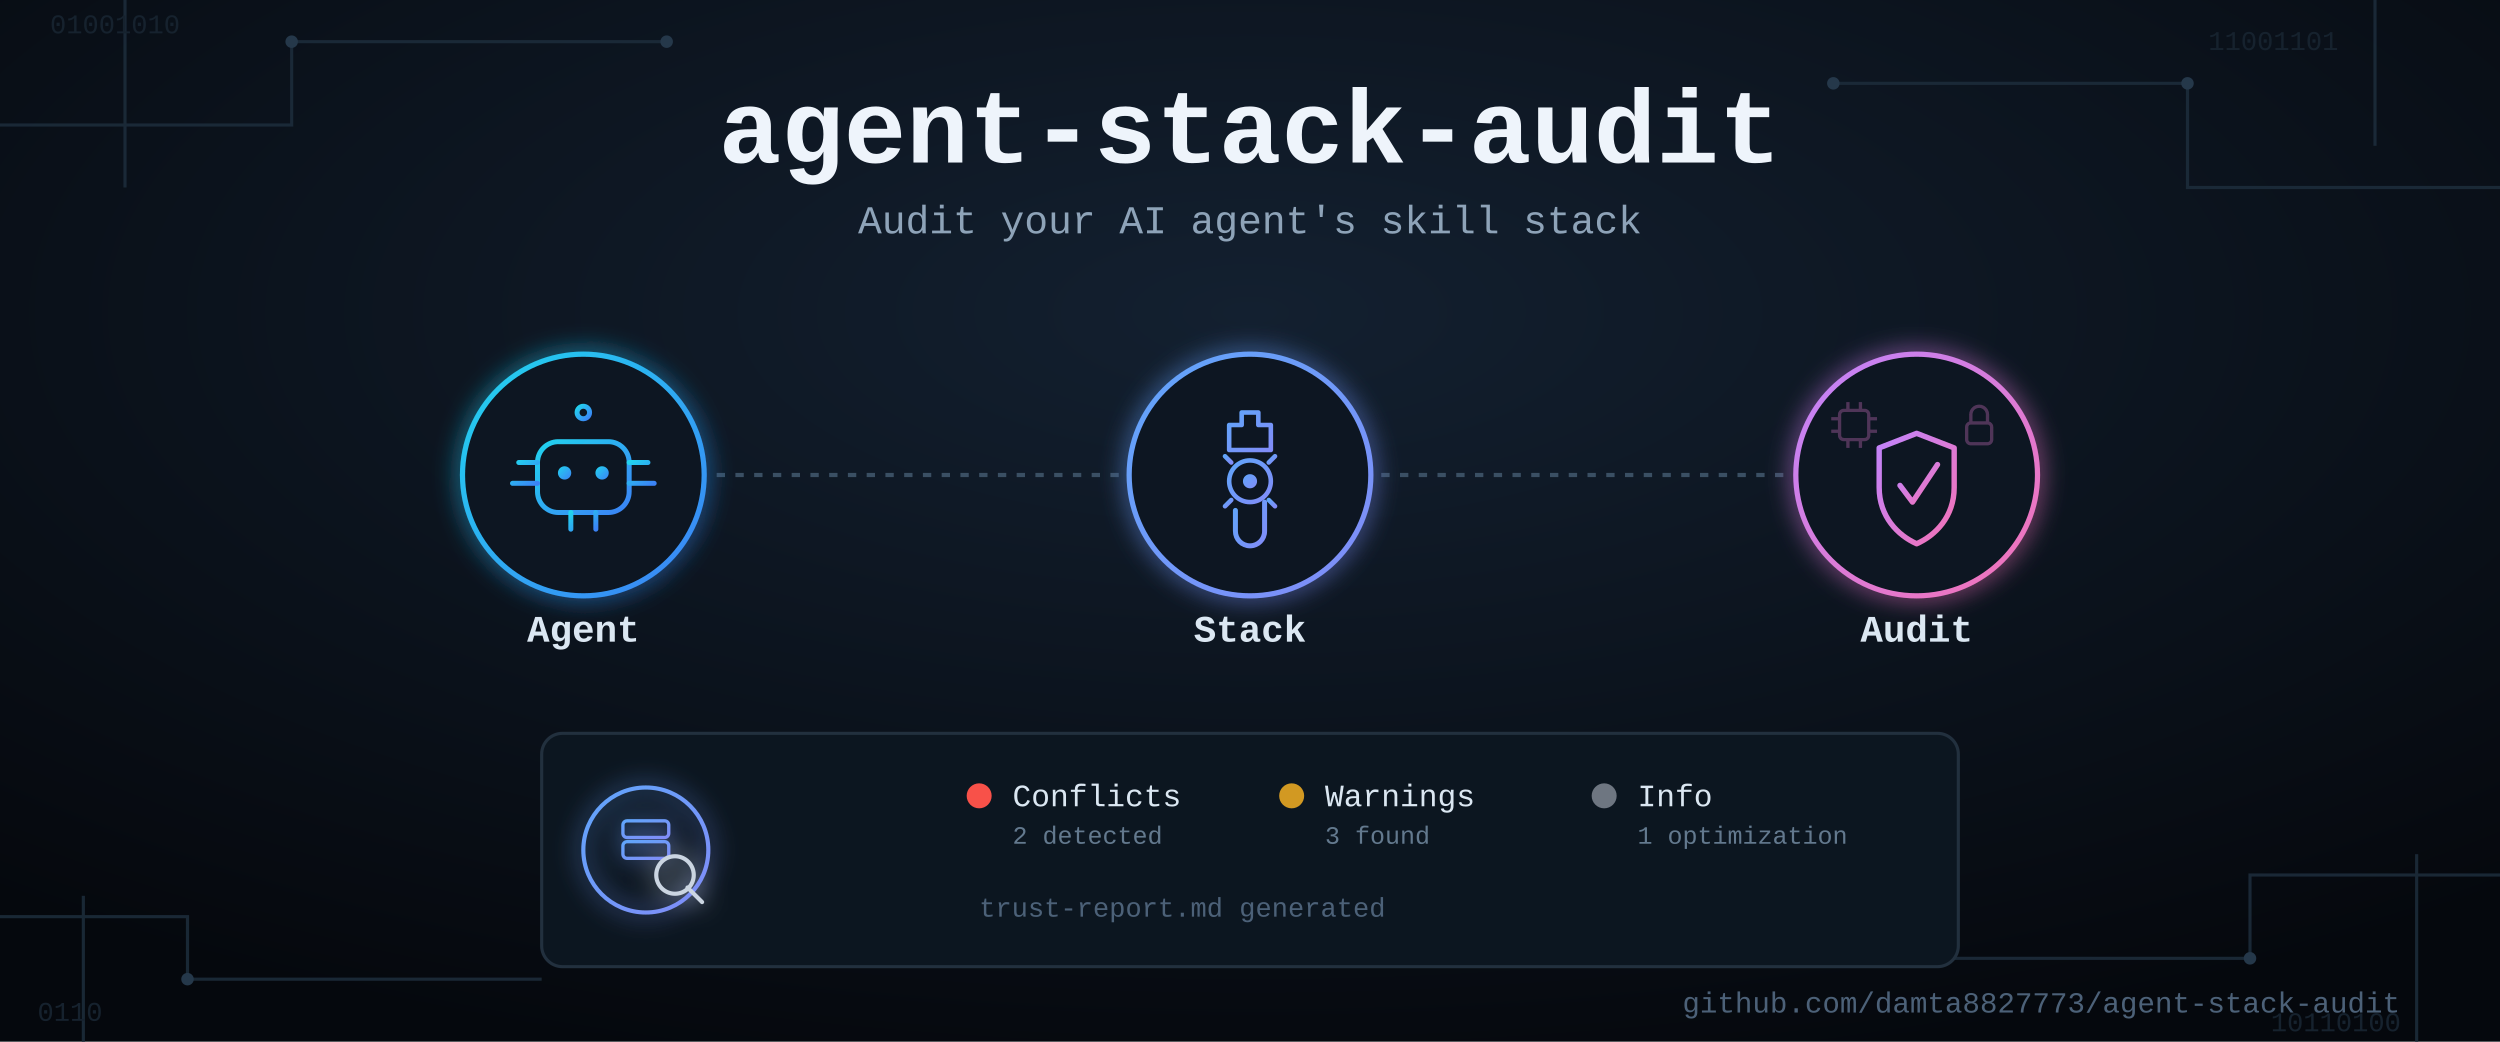
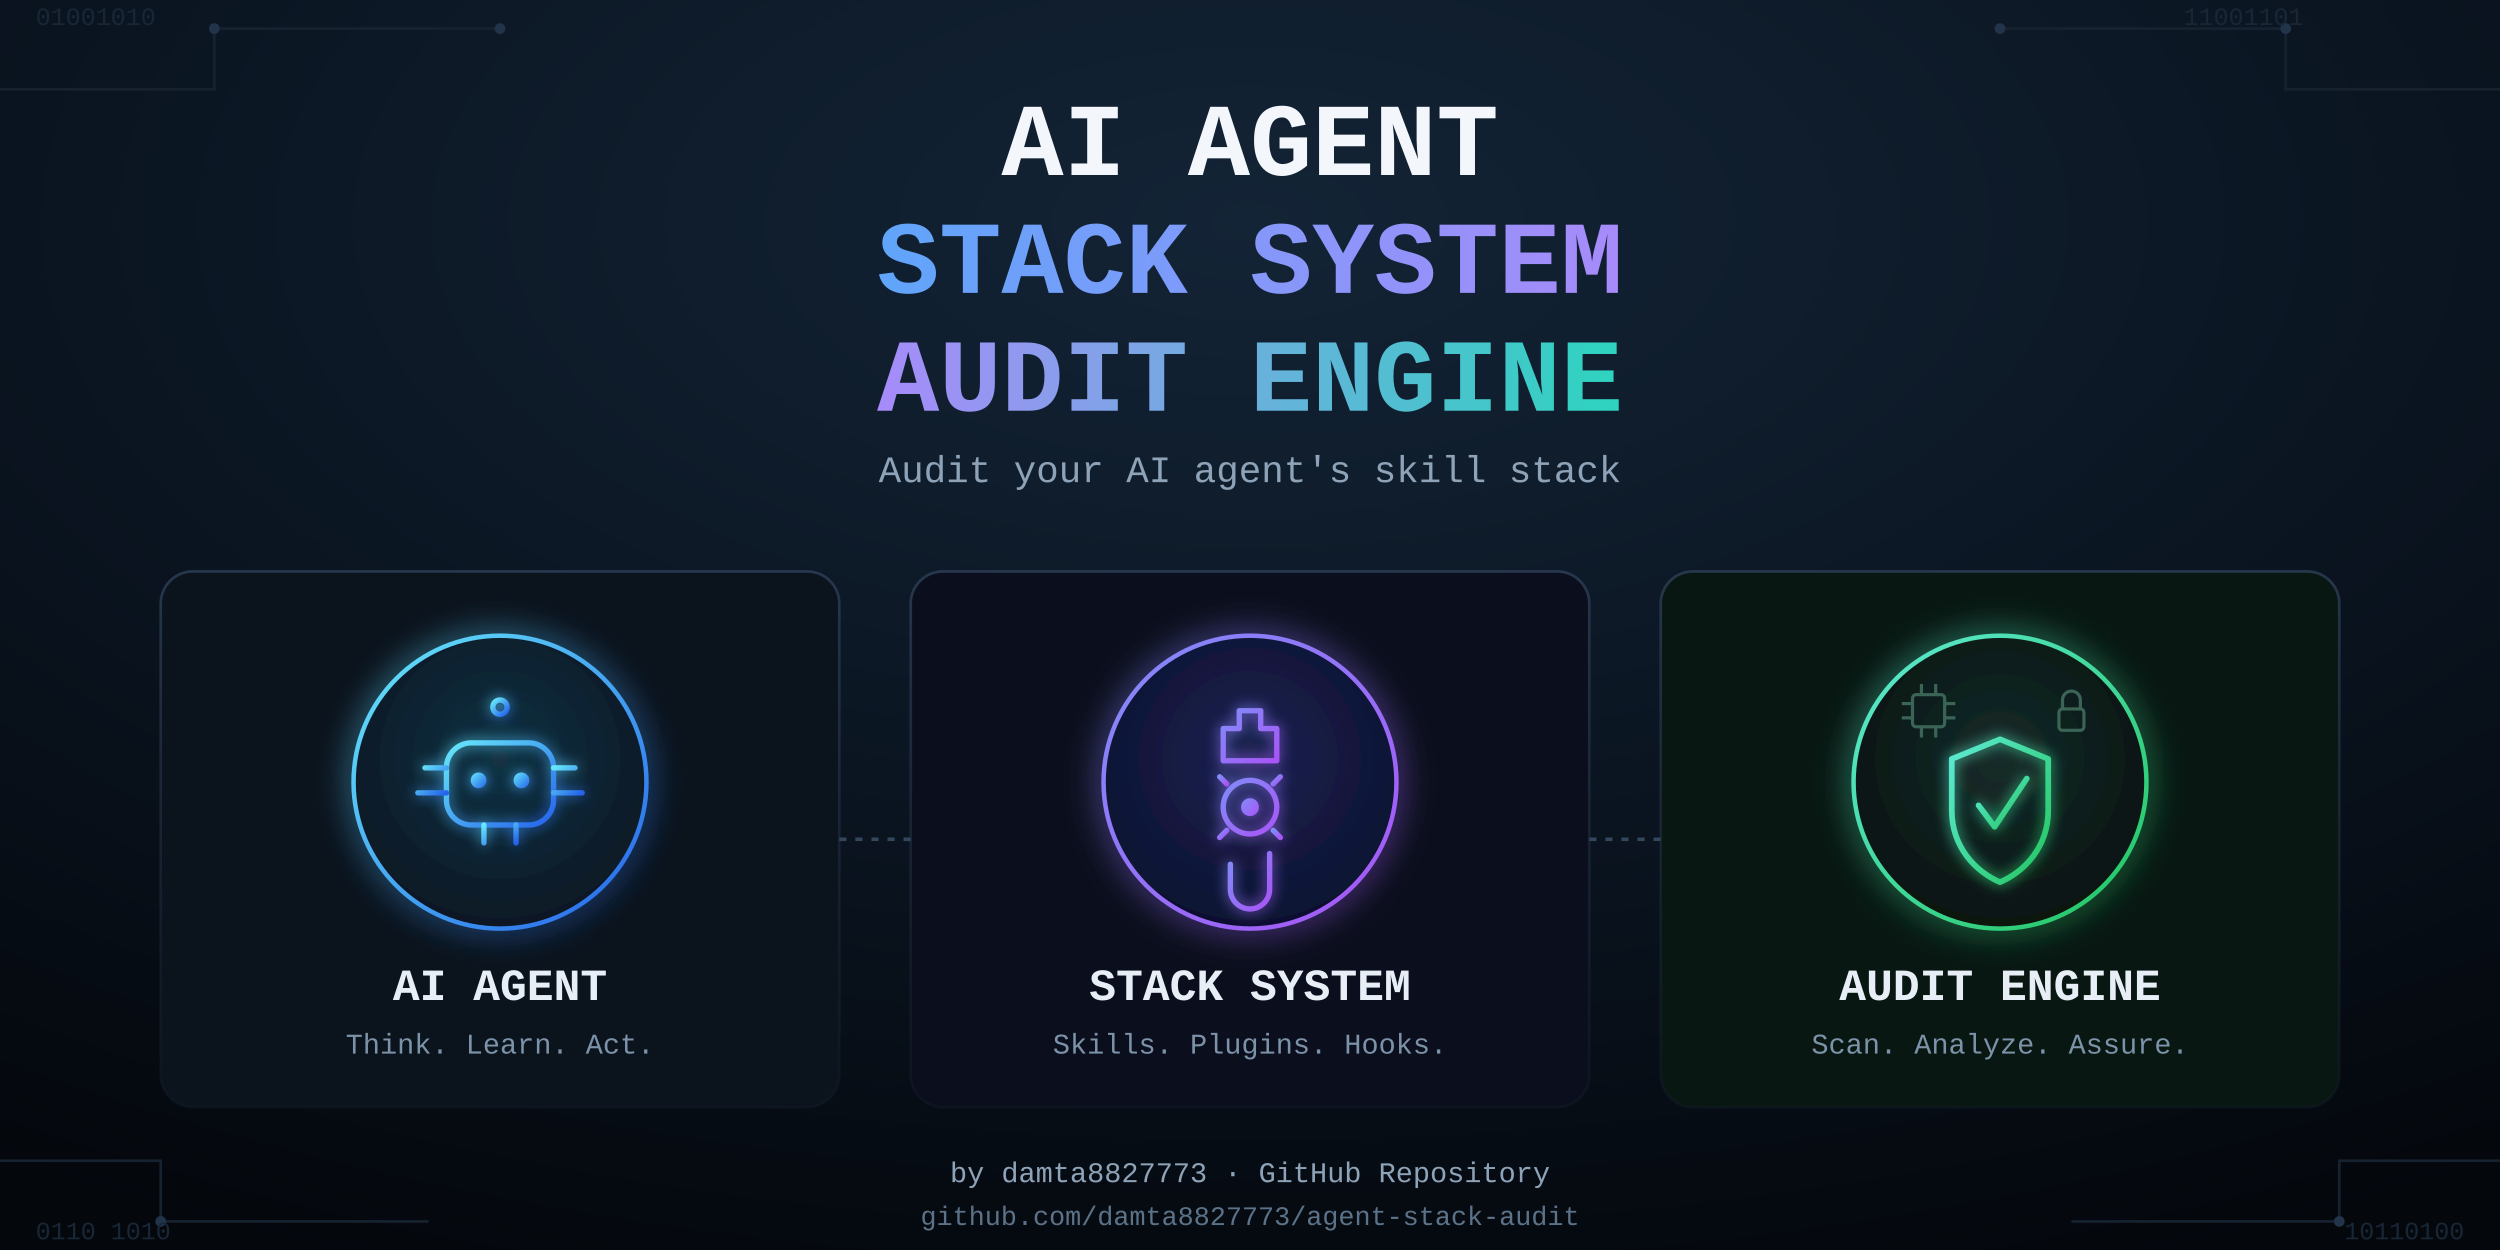
- <svg xmlns="http://www.w3.org/2000/svg" width="1200" height="500" viewBox="0 0 1200 500">
+ <svg xmlns="http://www.w3.org/2000/svg" width="1400" height="700" viewBox="0 0 1400 700">
  <defs>
    <style>
      .mono { font-family: 'SFMono-Regular', Consolas, 'Liberation Mono', Menlo, monospace; }
    </style>
-     <radialGradient id="bgGlow" cx="50%" cy="30%" r="75%">
-       <stop offset="0%" stop-color="#132030" />
-       <stop offset="100%" stop-color="#05080d" />
+     <radialGradient id="bgGlow" cx="50%" cy="18%" r="90%">
+       <stop offset="0%" stop-color="#132436" />
+       <stop offset="55%" stop-color="#0a1420" />
+       <stop offset="100%" stop-color="#04070c" />
    </radialGradient>
-     <linearGradient id="agentRing" x1="0" y1="0" x2="1" y2="1">
-       <stop offset="0%" stop-color="#22d3ee" />
-       <stop offset="100%" stop-color="#3b82f6" />
+     <linearGradient id="titleMid" x1="0" y1="0" x2="1" y2="0">
+       <stop offset="0%" stop-color="#60a5fa" />
+       <stop offset="100%" stop-color="#a78bfa" />
    </linearGradient>
-     <linearGradient id="stackRing" x1="0" y1="0" x2="1" y2="1">
-       <stop offset="0%" stop-color="#60a5fa" />
-       <stop offset="100%" stop-color="#818cf8" />
+     <linearGradient id="titleBottom" x1="0" y1="0" x2="1" y2="0">
+       <stop offset="0%" stop-color="#a78bfa" />
+       <stop offset="100%" stop-color="#2dd4bf" />
    </linearGradient>
-     <linearGradient id="auditRing" x1="0" y1="0" x2="1" y2="1">
-       <stop offset="0%" stop-color="#c084fc" />
-       <stop offset="100%" stop-color="#f472b6" />
+     <radialGradient id="orbAgent" cx="50%" cy="42%" r="60%">
+       <stop offset="0%" stop-color="#123244" />
+       <stop offset="100%" stop-color="#081722" />
+     </radialGradient>
+     <radialGradient id="orbStack" cx="50%" cy="42%" r="60%">
+       <stop offset="0%" stop-color="#1b2350" />
+       <stop offset="100%" stop-color="#0c1030" />
+     </radialGradient>
+     <radialGradient id="orbAudit" cx="50%" cy="42%" r="60%">
+       <stop offset="0%" stop-color="#152c2a" />
+       <stop offset="100%" stop-color="#08120f" />
+     </radialGradient>
+     <linearGradient id="ringAgent" x1="0" y1="0" x2="1" y2="1">
+       <stop offset="0%" stop-color="#67e8f9" />
+       <stop offset="100%" stop-color="#2563eb" />
    </linearGradient>
-     <filter id="softGlow" x="-60%" y="-60%" width="220%" height="220%">
-       <feGaussianBlur stdDeviation="6" result="blur" />
+     <linearGradient id="ringStack" x1="0" y1="0" x2="1" y2="1">
+       <stop offset="0%" stop-color="#818cf8" />
+       <stop offset="100%" stop-color="#a855f7" />
+     </linearGradient>
+     <linearGradient id="ringAudit" x1="0" y1="0" x2="1" y2="1">
+       <stop offset="0%" stop-color="#5eead4" />
+       <stop offset="100%" stop-color="#22c55e" />
+     </linearGradient>
+     <filter id="glow" x="-80%" y="-80%" width="260%" height="260%">
+       <feGaussianBlur stdDeviation="9" result="b" />
      <feMerge>
-         <feMergeNode in="blur" />
+         <feMergeNode in="b" />
        <feMergeNode in="SourceGraphic" />
      </feMerge>
    </filter>
+     <filter id="glowSoft" x="-80%" y="-80%" width="260%" height="260%">
+       <feGaussianBlur stdDeviation="4" result="b" />
+       <feMerge>
+         <feMergeNode in="b" />
+         <feMergeNode in="SourceGraphic" />
+       </feMerge>
+     </filter>
+     <linearGradient id="panelBorder" x1="0" y1="0" x2="0" y2="1">
+       <stop offset="0%" stop-color="#2a3b52" stop-opacity="0.9" />
+       <stop offset="100%" stop-color="#141d2b" stop-opacity="0.4" />
+     </linearGradient>
  </defs>
-   <rect width="1200" height="500" fill="url(#bgGlow)" />
-   <g stroke="#1c2b3a" stroke-width="1.5" fill="none" opacity="0.9">
-     <path d="M0,60 H140 V20 H320" />
-     <path d="M0,440 H90 V470 H260" />
-     <path d="M1200,90 H1050 V40 H880" />
-     <path d="M1200,420 H1080 V460 H900" />
-     <path d="M60,0 V90" />
-     <path d="M1140,0 V70" />
-     <path d="M40,500 V430" />
-     <path d="M1160,500 V410" />
+   <rect width="1400" height="700" fill="url(#bgGlow)" />
+   <g stroke="#16222f" stroke-width="1.5" fill="none">
+     <path d="M0,50 H120 V16 H280" />
+     <path d="M1400,50 H1280 V16 H1120" />
+     <path d="M0,650 H90 V684 H240" />
+     <path d="M1400,650 H1310 V684 H1160" />
  </g>
-   <g fill="#25384a">
-     <circle cx="140" cy="20" r="3" />
-     <circle cx="320" cy="20" r="3" />
-     <circle cx="90" cy="470" r="3" />
-     <circle cx="1050" cy="40" r="3" />
-     <circle cx="880" cy="40" r="3" />
-     <circle cx="1080" cy="460" r="3" />
+   <g fill="#22344a">
+     <circle cx="120" cy="16" r="3" />
+     <circle cx="280" cy="16" r="3" />
+     <circle cx="1280" cy="16" r="3" />
+     <circle cx="1120" cy="16" r="3" />
+     <circle cx="90" cy="684" r="3" />
+     <circle cx="1310" cy="684" r="3" />
  </g>
-   <g class="mono" fill="#16222e" font-size="13">
-     <text x="24" y="16">01001010</text>
-     <text x="1060" y="24">11001101</text>
-     <text x="18" y="490">0110</text>
-     <text x="1090" y="495">10110100</text>
+   <g class="mono" fill="#182636" font-size="14">
+     <text x="20" y="14">01001010</text>
+     <text x="1290" y="14" text-anchor="end">11001101</text>
+     <text x="20" y="694">0110 1010</text>
+     <text x="1380" y="694" text-anchor="end">10110100</text>
  </g>
-   <text x="600" y="78" text-anchor="middle" class="mono" font-size="50" font-weight="700" fill="#eef4fb">agent-stack-audit</text>
-   <text x="600" y="112" text-anchor="middle" class="mono" font-size="19" fill="#8ea3b8">Audit your AI agent's skill stack</text>
-   <line x1="335" y1="228" x2="600" y2="228" stroke="#3a4f63" stroke-width="2" stroke-dasharray="4 5" />
-   <line x1="600" y1="228" x2="865" y2="228" stroke="#3a4f63" stroke-width="2" stroke-dasharray="4 5" />
-   <g transform="translate(280,228)" filter="url(#softGlow)">
-     <circle r="58" fill="#0c1620" stroke="url(#agentRing)" stroke-width="2.5" />
-     <g stroke="url(#agentRing)" stroke-width="2.4" fill="none" stroke-linecap="round" stroke-linejoin="round">
-       <rect x="-22" y="-16" width="44" height="34" rx="10" />
-       <circle cx="-9" cy="-1" r="3.2" fill="url(#agentRing)" stroke="none" />
-       <circle cx="9" cy="-1" r="3.2" fill="url(#agentRing)" stroke="none" />
-       <path d="M-11,11 H11" />
-       <path d="M0,-16 V-27" />
-       <circle cx="0" cy="-30" r="3" fill="none" />
-       <path d="M-22,4 H-34 M-22,-6 H-31" />
-       <path d="M22,4 H34 M22,-6 H31" />
-       <path d="M-6,18 V26 M6,18 V26" />
+   <text x="700" y="98" text-anchor="middle" class="mono" font-size="58" font-weight="800" fill="#f3f7fb">AI AGENT</text>
+   <text x="700" y="164" text-anchor="middle" class="mono" font-size="58" font-weight="800" fill="url(#titleMid)">STACK SYSTEM</text>
+   <text x="700" y="230" text-anchor="middle" class="mono" font-size="58" font-weight="800" fill="url(#titleBottom)">AUDIT ENGINE</text>
+   <text x="700" y="270" text-anchor="middle" class="mono" font-size="21" fill="#8ea3b8">Audit your AI agent's skill stack</text>
+   <g transform="translate(90,320)">
+     <rect width="380" height="300" rx="18" fill="#0b131d" stroke="url(#panelBorder)" stroke-width="1.5" />
+     <circle cx="190" cy="118" r="82" fill="url(#orbAgent)" stroke="url(#ringAgent)" stroke-width="2.5" filter="url(#glow)" />
+     <g transform="translate(190,118)" stroke="url(#ringAgent)" stroke-width="3" fill="none" stroke-linecap="round" stroke-linejoin="round" filter="url(#glowSoft)">
+       <rect x="-30" y="-22" width="60" height="46" rx="14" />
+       <circle cx="-12" cy="-1" r="4.4" fill="url(#ringAgent)" stroke="none" />
+       <circle cx="12" cy="-1" r="4.4" fill="url(#ringAgent)" stroke="none" />
+       <path d="M-14,15 H14" />
+       <path d="M0,-22 V-38" />
+       <circle cx="0" cy="-42" r="4" fill="none" />
+       <path d="M-30,6 H-46 M-30,-8 H-42" />
+       <path d="M30,6 H46 M30,-8 H42" />
+       <path d="M-9,24 V34 M9,24 V34" />
    </g>
+     <text x="190" y="240" text-anchor="middle" class="mono" font-size="25" font-weight="700" fill="#e7eef6">AI AGENT</text>
+     <text x="190" y="270" text-anchor="middle" class="mono" font-size="16" fill="#7c92a8">Think. Learn. Act.</text>
  </g>
-   <text x="280" y="308" text-anchor="middle" class="mono" font-size="18" font-weight="600" fill="#dbe7f2">Agent</text>
-   <g transform="translate(600,228)" filter="url(#softGlow)">
-     <circle r="58" fill="#0c1620" stroke="url(#stackRing)" stroke-width="2.5" />
-     <g transform="translate(0,-22)" stroke="url(#stackRing)" stroke-width="2.2" fill="none" stroke-linejoin="round">
-       <path d="M-10,-2 H-4 V-8 H4 V-2 H10 V10 H-10 Z" />
-     </g>
-     <g transform="translate(0,3)" stroke="url(#stackRing)" stroke-width="2.2" fill="none">
-       <circle r="10" />
-       <circle r="3.4" fill="url(#stackRing)" stroke="none" />
-       <g stroke-linecap="round">
-         <path d="M0,-13 V-17" />
-         <path d="M0,13 V17" />
-         <path d="M-13,0 H-17" />
-         <path d="M13,0 H17" />
-         <path d="M-9,-9 L-12,-12" />
-         <path d="M9,-9 L12,-12" />
-         <path d="M-9,9 L-12,12" />
-         <path d="M9,9 L12,12" />
+   <g transform="translate(510,320)">
+     <rect width="380" height="300" rx="18" fill="#0b0f1d" stroke="url(#panelBorder)" stroke-width="1.5" />
+     <circle cx="190" cy="118" r="82" fill="url(#orbStack)" stroke="url(#ringStack)" stroke-width="2.5" filter="url(#glow)" />
+     <g transform="translate(190,90)" stroke="url(#ringStack)" stroke-width="3" fill="none" stroke-linejoin="round" filter="url(#glowSoft)">
+       <path d="M-15,4 H-6 V-6 H6 V4 H15 V22 H-15 Z" transform="translate(0,-6)" />
+       <g transform="translate(0,42)">
+         <circle r="15" />
+         <circle r="5" fill="url(#ringStack)" stroke="none" />
+         <g stroke-linecap="round">
+           <path d="M0,-19 V-25" />
+           <path d="M0,19 V25" />
+           <path d="M-19,0 H-25" />
+           <path d="M19,0 H25" />
+           <path d="M-13,-13 L-17,-17" />
+           <path d="M13,-13 L17,-17" />
+           <path d="M-13,13 L-17,17" />
+           <path d="M13,13 L17,17" />
+         </g>
+       </g>
+       <g transform="translate(0,86)" stroke-linecap="round">
+         <path d="M-11,-12 v14 a11,11 0 0 0 22,0 v-20" />
      </g>
    </g>
-     <g transform="translate(0,26)" stroke="url(#stackRing)" stroke-width="2.4" fill="none" stroke-linecap="round">
-       <path d="M-7,-9 v10 a7,7 0 0 0 14,0 v-14" />
+     <text x="190" y="240" text-anchor="middle" class="mono" font-size="25" font-weight="700" fill="#e7eef6">STACK SYSTEM</text>
+     <text x="190" y="270" text-anchor="middle" class="mono" font-size="16" fill="#7c92a8">Skills. Plugins. Hooks.</text>
+   </g>
+   <g transform="translate(930,320)">
+     <rect width="380" height="300" rx="18" fill="#081712" stroke="url(#panelBorder)" stroke-width="1.5" />
+     <circle cx="190" cy="118" r="82" fill="url(#orbAudit)" stroke="url(#ringAudit)" stroke-width="2.5" filter="url(#glow)" />
+     <g stroke="#3f6b5b" stroke-width="1.8" fill="none" opacity="0.9">
+       <g transform="translate(150,78)">
+         <rect x="-9" y="-9" width="18" height="18" rx="2" />
+         <path d="M-9,-4 H-15 M-9,4 H-15 M9,-4 H15 M9,4 H15 M-4,-9 V-15 M4,-9 V-15 M-4,9 V15 M4,9 V15" />
+       </g>
+       <g transform="translate(230,78)">
+         <rect x="-7" y="-1" width="14" height="12" rx="2" />
+         <path d="M-5,-1 v-5 a5,5 0 0 1 10,0 v5" />
+       </g>
    </g>
+     <g transform="translate(190,124)" stroke="url(#ringAudit)" stroke-width="3.2" fill="none" stroke-linejoin="round" stroke-linecap="round" filter="url(#glowSoft)">
+       <path d="M0,-30 L27,-19 V10 C27,30 14,44 0,50 C-14,44 -27,30 -27,10 V-19 Z" />
+       <path d="M-12,3 L-3,15 L15,-12" transform="translate(0,4)" />
+     </g>
+     <text x="190" y="240" text-anchor="middle" class="mono" font-size="25" font-weight="700" fill="#e7eef6">AUDIT ENGINE</text>
+     <text x="190" y="270" text-anchor="middle" class="mono" font-size="16" fill="#7c92a8">Scan. Analyze. Assure.</text>
  </g>
-   <text x="600" y="308" text-anchor="middle" class="mono" font-size="18" font-weight="600" fill="#dbe7f2">Stack</text>
-   <g transform="translate(920,228)" filter="url(#softGlow)">
-     <circle r="58" fill="#0c1620" stroke="url(#auditRing)" stroke-width="2.5" />
-     <g transform="translate(-30,-24)" stroke="#5b3a63" stroke-width="1.6" fill="none" opacity="0.85">
-       <rect x="-7" y="-7" width="14" height="14" rx="2" />
-       <path d="M-7,-3 H-11 M-7,3 H-11 M7,-3 H11 M7,3 H11 M-3,-7 V-11 M3,-7 V-11 M-3,7 V11 M3,7 V11" />
-     </g>
-     <g transform="translate(30,-24)" stroke="#5b3a63" stroke-width="1.6" fill="none" opacity="0.85">
-       <rect x="-6" y="-1" width="12" height="10" rx="2" />
-       <path d="M-4,-1 v-4 a4,4 0 0 1 8,0 v4" />
-     </g>
-     <g stroke="url(#auditRing)" stroke-width="2.6" fill="none" stroke-linejoin="round" stroke-linecap="round">
-       <path d="M0,-20 L18,-13 V6 C18,20 9,29 0,33 C-9,29 -18,20 -18,6 V-13 Z" />
-       <path d="M-8,2 L-2,10 L10,-8" transform="translate(0,3)" />
-     </g>
-   </g>
-   <text x="920" y="308" text-anchor="middle" class="mono" font-size="18" font-weight="600" fill="#dbe7f2">Audit</text>
-   <rect x="260" y="352" width="680" height="112" rx="10" fill="#0c1620" stroke="#22303e" stroke-width="1.5" />
-   <g transform="translate(310,408)" filter="url(#softGlow)">
-     <circle r="30" fill="none" stroke="url(#stackRing)" stroke-width="2" />
-     <rect x="-11" y="-14" width="22" height="8" rx="2" fill="none" stroke="url(#stackRing)" stroke-width="1.6" />
-     <rect x="-11" y="-4" width="22" height="8" rx="2" fill="none" stroke="url(#stackRing)" stroke-width="1.6" />
-     <circle cx="14" cy="12" r="9" fill="none" stroke="#cbd5e1" stroke-width="2" />
-     <line x1="20" y1="18" x2="27" y2="25" stroke="#cbd5e1" stroke-width="2" stroke-linecap="round" />
-   </g>
-   <g class="mono" font-size="15">
-     <circle cx="470" cy="382" r="6" fill="#f85149" />
-     <text x="486" y="387" fill="#dbe7f2">Conflicts</text>
-     <text x="486" y="405" fill="#63798e" font-size="12">2 detected</text>
-     <circle cx="620" cy="382" r="6" fill="#d29922" />
-     <text x="636" y="387" fill="#dbe7f2">Warnings</text>
-     <text x="636" y="405" fill="#63798e" font-size="12">3 found</text>
-     <circle cx="770" cy="382" r="6" fill="#6e7681" />
-     <text x="786" y="387" fill="#dbe7f2">Info</text>
-     <text x="786" y="405" fill="#63798e" font-size="12">1 optimization</text>
-   </g>
-   <text x="470" y="440" class="mono" font-size="13" fill="#4c6178">trust-report.md generated</text>
-   <text x="1152" y="486" class="mono" font-size="14" fill="#4c6178" text-anchor="end">github.com/damta8827773/agent-stack-audit</text>
+   <line x1="470" y1="470" x2="510" y2="470" stroke="#33465c" stroke-width="2" stroke-dasharray="4 5" />
+   <line x1="890" y1="470" x2="930" y2="470" stroke="#33465c" stroke-width="2" stroke-dasharray="4 5" />
+   <text x="700" y="662" text-anchor="middle" class="mono" font-size="16" fill="#8ea3b8">by damta8827773 · GitHub Repository</text>
+   <text x="700" y="686" text-anchor="middle" class="mono" font-size="15" fill="#5b7288">github.com/damta8827773/agent-stack-audit</text>
</svg>
